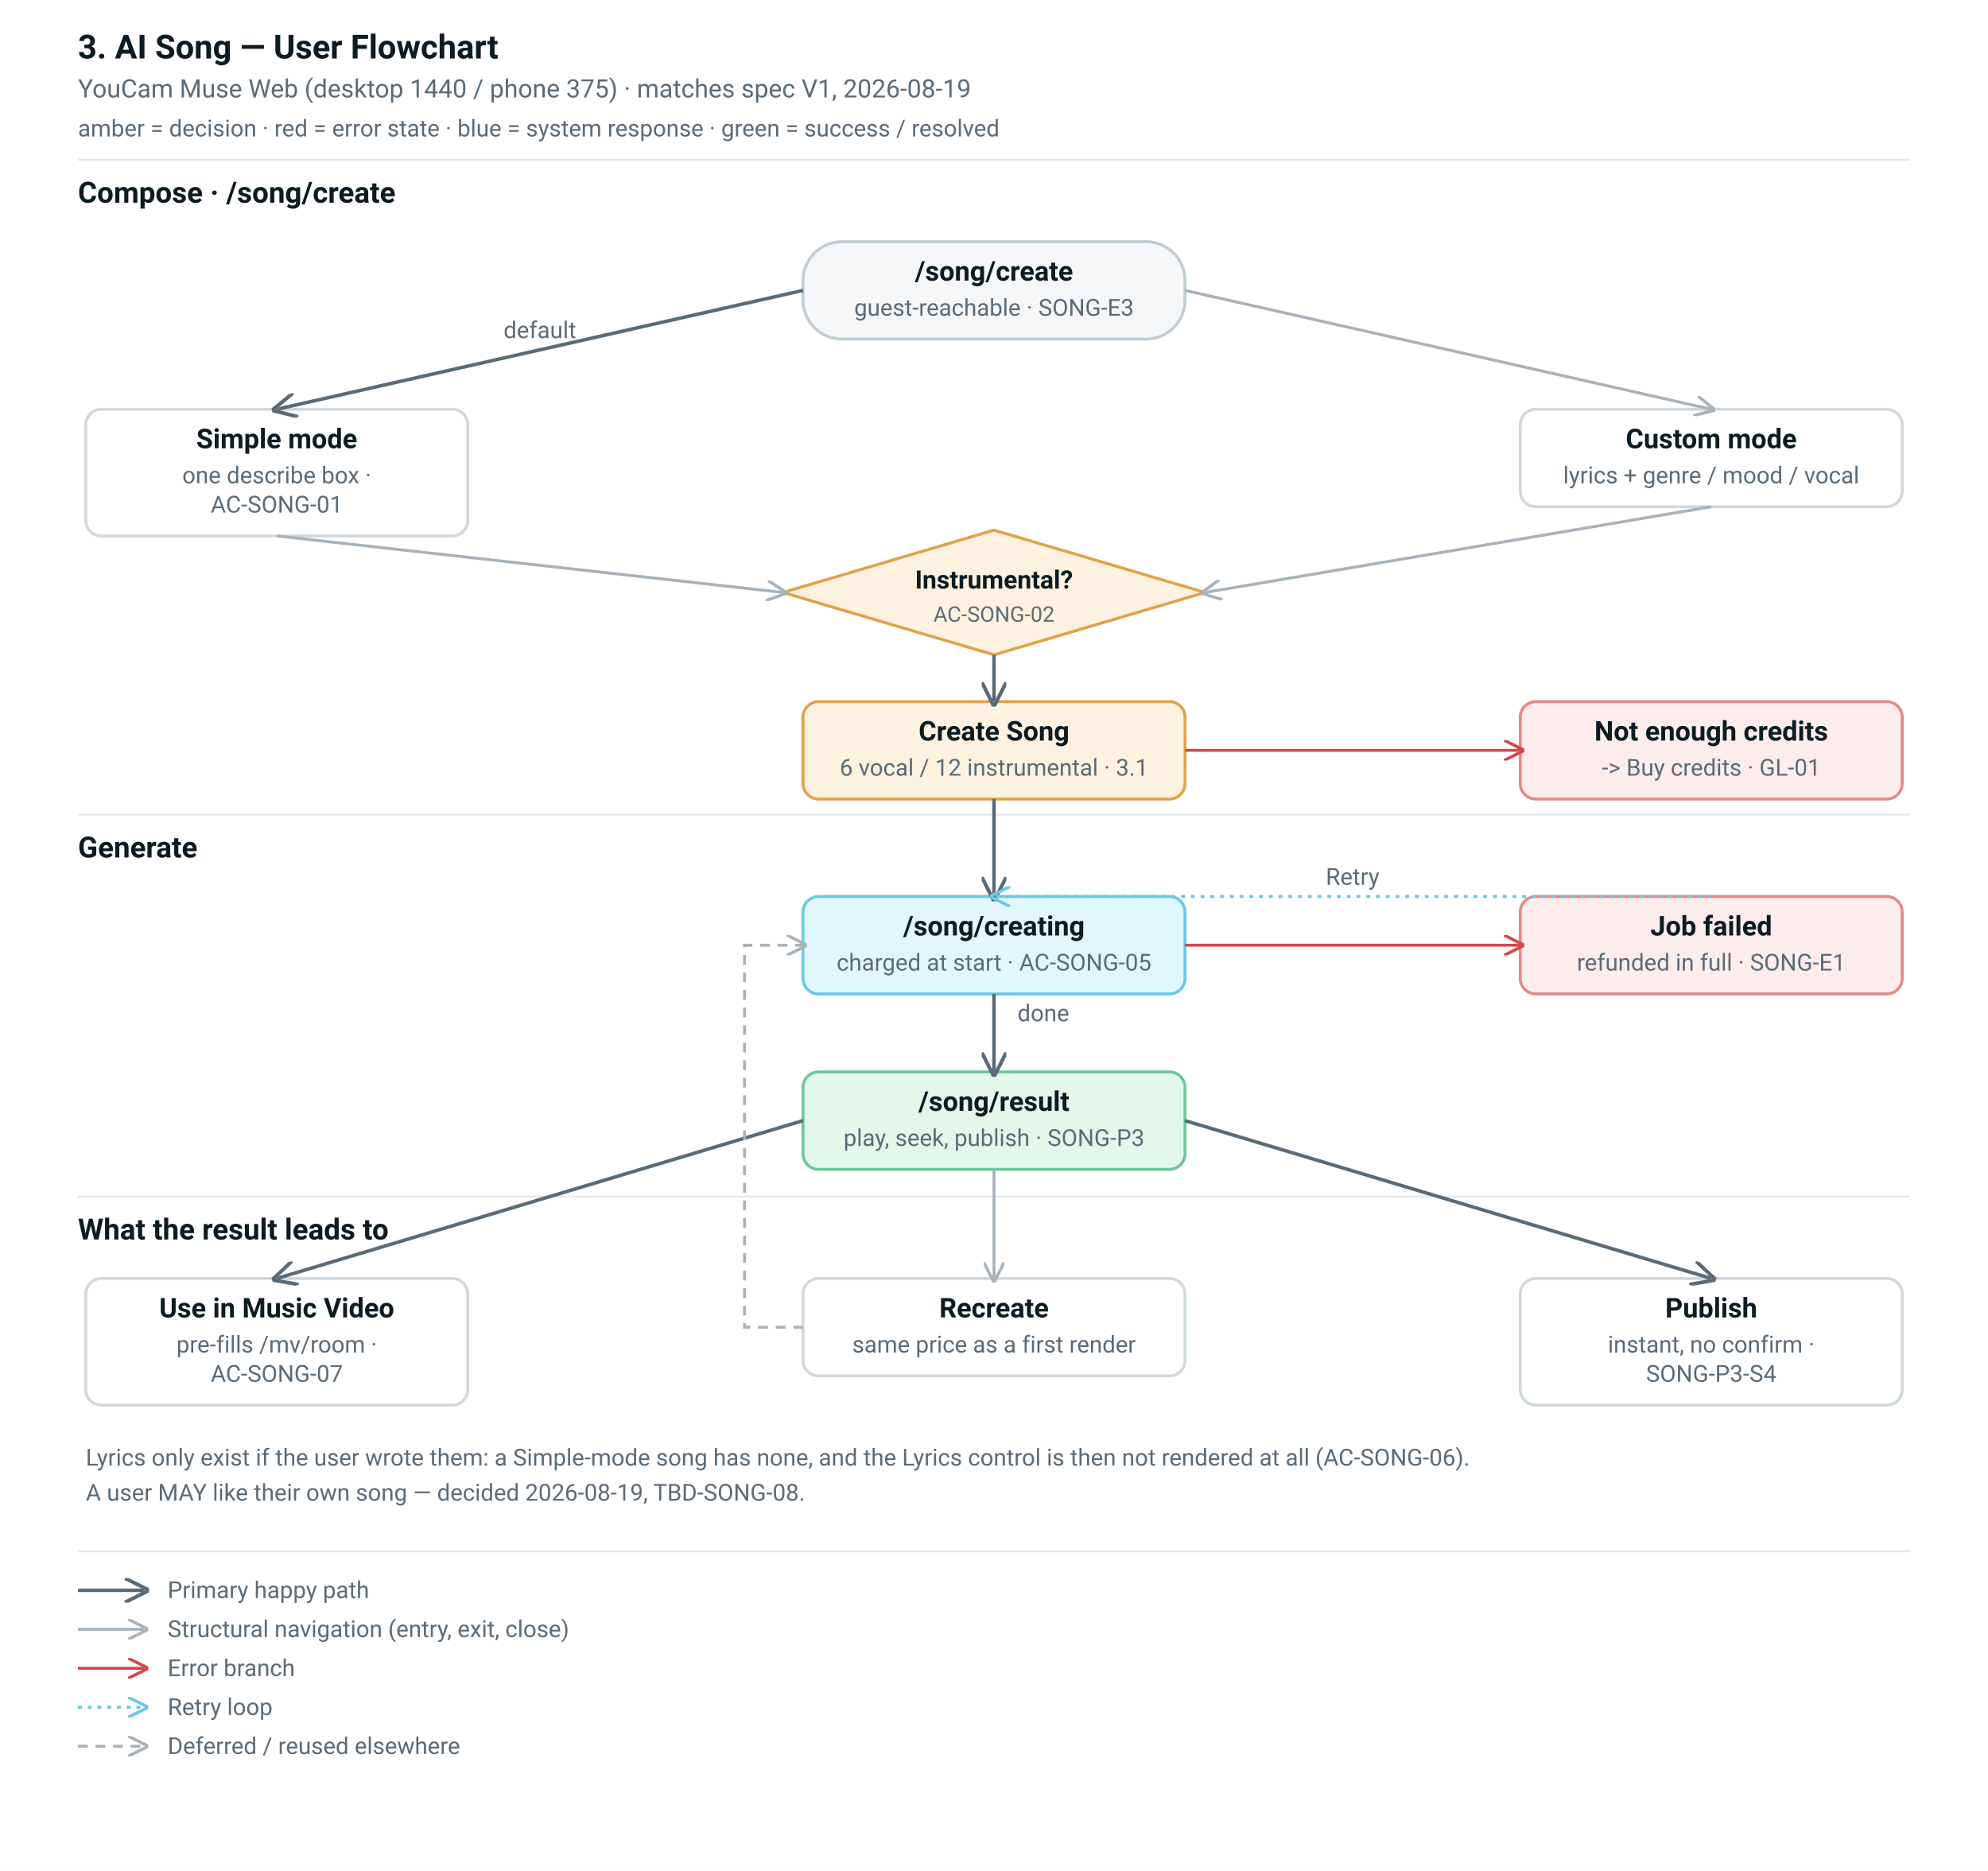
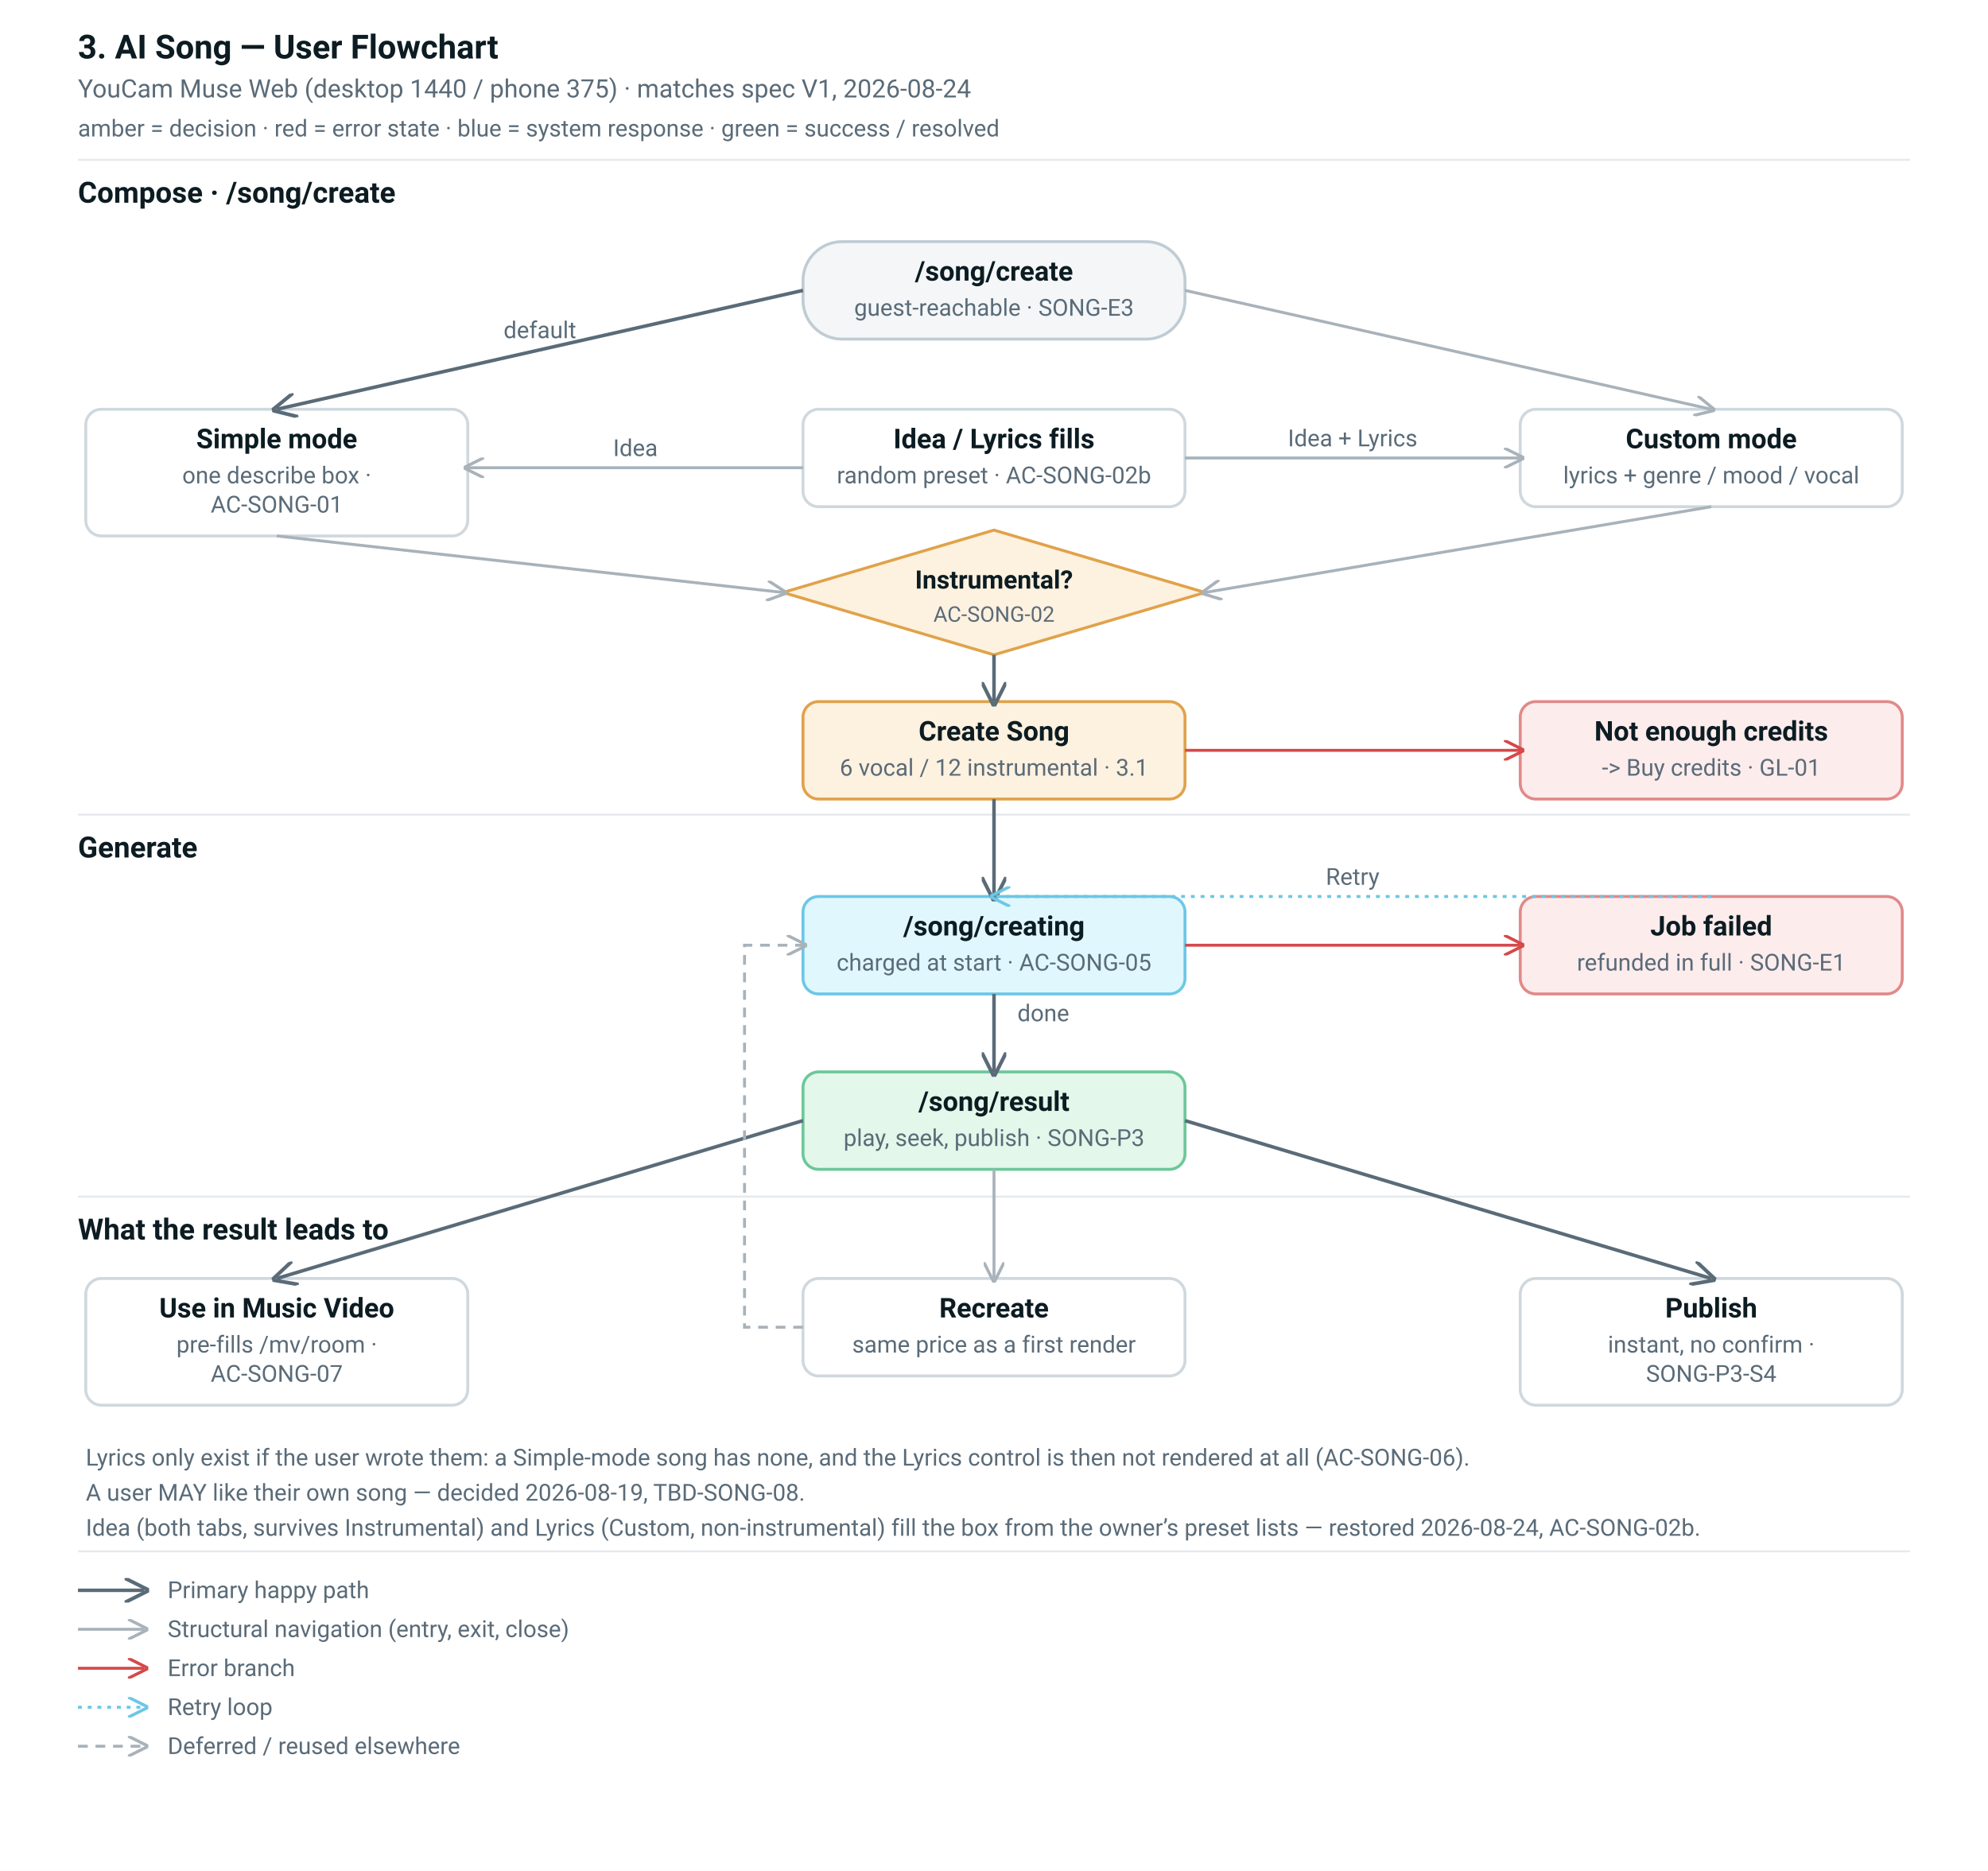
<svg xmlns="http://www.w3.org/2000/svg" width="1020" height="960" viewBox="0 0 1020 960" font-family="-apple-system,BlinkMacSystemFont,'Segoe UI',Roboto,sans-serif" role="img">
  <defs>
    <marker id="fc-primary" viewBox="0 0 10 10" refX="8" refY="5" markerWidth="7" markerHeight="7" orient="auto-start-reverse">
      <path d="M0 0 L10 5 L0 10" fill="none" stroke="#5a6b78" stroke-width="1.5" />
    </marker>
    <marker id="fc-error" viewBox="0 0 10 10" refX="8" refY="5" markerWidth="7" markerHeight="7" orient="auto-start-reverse">
      <path d="M0 0 L10 5 L0 10" fill="none" stroke="#d6484a" stroke-width="1.5" />
    </marker>
    <marker id="fc-structural" viewBox="0 0 10 10" refX="8" refY="5" markerWidth="7" markerHeight="7" orient="auto-start-reverse">
      <path d="M0 0 L10 5 L0 10" fill="none" stroke="#a8b2ba" stroke-width="1.5" />
    </marker>
    <marker id="fc-deferred" viewBox="0 0 10 10" refX="8" refY="5" markerWidth="7" markerHeight="7" orient="auto-start-reverse">
      <path d="M0 0 L10 5 L0 10" fill="none" stroke="#a8b2ba" stroke-width="1.5" />
    </marker>
    <marker id="fc-retry" viewBox="0 0 10 10" refX="8" refY="5" markerWidth="7" markerHeight="7" orient="auto-start-reverse">
      <path d="M0 0 L10 5 L0 10" fill="none" stroke="#6cc7e6" stroke-width="1.5" />
    </marker>
  </defs>
  <rect width="1020" height="960" fill="#ffffff" />
  <text x="40" y="30" font-size="17" font-weight="700" fill="#0c1c22">3. AI Song — User Flowchart</text>
-   <text x="40" y="50" font-size="13" fill="#5a6b78">YouCam Muse Web (desktop 1440 / phone 375) · matches spec V1, 2026-08-19</text>
+   <text x="40" y="50" font-size="13" fill="#5a6b78">YouCam Muse Web (desktop 1440 / phone 375) · matches spec V1, 2026-08-24</text>
  <text x="40" y="70" font-size="12" fill="#5a6b78">amber = decision · red = error state · blue = system response · green = success / resolved</text>
  <g transform="translate(0,80)">
    <line x1="40" y1="2" x2="980" y2="2" stroke="#e5e9ed" stroke-width="1" />
    <text x="40" y="24" font-size="15" font-weight="700" fill="#0c1c22">Compose  ·  /song/create</text>
    <rect x="412" y="44" width="196" height="50" rx="20" fill="#f4f6f8" stroke="#c0ccd3" stroke-width="1.5" />
    <text x="510" y="64" font-size="14" font-weight="700" fill="#0c1c22" text-anchor="middle">/song/create</text>
    <text x="510" y="82" font-size="12" fill="#5a6b78" text-anchor="middle">guest-reachable · SONG-E3</text>
    <rect x="44" y="130" width="196" height="65" rx="8" fill="#ffffff" stroke="#cfd8de" stroke-width="1.5" />
    <text x="142" y="150" font-size="14" font-weight="700" fill="#0c1c22" text-anchor="middle">Simple mode</text>
    <text x="142" y="168" font-size="12" fill="#5a6b78" text-anchor="middle">one describe box ·</text>
    <text x="142" y="183" font-size="12" fill="#5a6b78" text-anchor="middle">AC-SONG-01</text>
    <rect x="780" y="130" width="196" height="50" rx="8" fill="#ffffff" stroke="#cfd8de" stroke-width="1.5" />
    <text x="878" y="150" font-size="14" font-weight="700" fill="#0c1c22" text-anchor="middle">Custom mode</text>
    <text x="878" y="168" font-size="12" fill="#5a6b78" text-anchor="middle">lyrics + genre / mood / vocal</text>
    <line x1="412" y1="69" x2="142" y2="130" stroke="#5a6b78" stroke-width="1.8" marker-end="url(#fc-primary)" />
    <text x="277" y="93.5" font-size="12" fill="#5a6b78" text-anchor="middle">default</text>
    <line x1="608" y1="69" x2="878" y2="130" stroke="#a8b2ba" stroke-width="1.5" marker-end="url(#fc-structural)" />
+     <rect x="412" y="130" width="196" height="50" rx="8" fill="#ffffff" stroke="#cfd8de" stroke-width="1.5" />
+     <text x="510" y="150" font-size="14" font-weight="700" fill="#0c1c22" text-anchor="middle">Idea / Lyrics fills</text>
+     <text x="510" y="168" font-size="12" fill="#5a6b78" text-anchor="middle">random preset · AC-SONG-02b</text>
+     <line x1="412" y1="160" x2="240" y2="160" stroke="#a8b2ba" stroke-width="1.5" marker-end="url(#fc-structural)" />
+     <text x="326" y="154" font-size="12" fill="#5a6b78" text-anchor="middle">Idea</text>
+     <line x1="608" y1="155" x2="780" y2="155" stroke="#a8b2ba" stroke-width="1.5" marker-end="url(#fc-structural)" />
+     <text x="694" y="149" font-size="12" fill="#5a6b78" text-anchor="middle">Idea + Lyrics</text>
    <polygon points="510,192 618.267,224 510,256 401.733,224" fill="#fdf1df" stroke="#e0a24a" stroke-width="1.5" />
    <text x="510" y="222" font-size="13" font-weight="700" fill="#0c1c22" text-anchor="middle">Instrumental?</text>
    <text x="510" y="239" font-size="11" fill="#5a6b78" text-anchor="middle">AC-SONG-02</text>
    <line x1="142" y1="195" x2="401.733" y2="224" stroke="#a8b2ba" stroke-width="1.5" marker-end="url(#fc-structural)" />
    <line x1="878" y1="180" x2="618.267" y2="224" stroke="#a8b2ba" stroke-width="1.5" marker-end="url(#fc-structural)" />
    <rect x="412" y="280" width="196" height="50" rx="8" fill="#fdf1df" stroke="#e0a24a" stroke-width="1.5" />
    <text x="510" y="300" font-size="14" font-weight="700" fill="#0c1c22" text-anchor="middle">Create Song</text>
    <text x="510" y="318" font-size="12" fill="#5a6b78" text-anchor="middle">6 vocal / 12 instrumental · 3.1</text>
    <line x1="510" y1="256" x2="510" y2="280" stroke="#5a6b78" stroke-width="1.8" marker-end="url(#fc-primary)" />
    <rect x="780" y="280" width="196" height="50" rx="8" fill="#fdecec" stroke="#e08a8a" stroke-width="1.5" />
    <text x="878" y="300" font-size="14" font-weight="700" fill="#0c1c22" text-anchor="middle">Not enough credits</text>
    <text x="878" y="318" font-size="12" fill="#5a6b78" text-anchor="middle">-&gt; Buy credits · GL-01</text>
    <line x1="608" y1="305" x2="780" y2="305" stroke="#d6484a" stroke-width="1.5" marker-end="url(#fc-error)" />
    <line x1="40" y1="338" x2="980" y2="338" stroke="#e5e9ed" stroke-width="1" />
    <text x="40" y="360" font-size="15" font-weight="700" fill="#0c1c22">Generate</text>
    <rect x="412" y="380" width="196" height="50" rx="8" fill="#e0f7fd" stroke="#6cc7e6" stroke-width="1.5" />
    <text x="510" y="400" font-size="14" font-weight="700" fill="#0c1c22" text-anchor="middle">/song/creating</text>
    <text x="510" y="418" font-size="12" fill="#5a6b78" text-anchor="middle">charged at start · AC-SONG-05</text>
    <line x1="510" y1="330" x2="510" y2="380" stroke="#5a6b78" stroke-width="1.8" marker-end="url(#fc-primary)" />
    <rect x="780" y="380" width="196" height="50" rx="8" fill="#fdecec" stroke="#e08a8a" stroke-width="1.5" />
    <text x="878" y="400" font-size="14" font-weight="700" fill="#0c1c22" text-anchor="middle">Job failed</text>
    <text x="878" y="418" font-size="12" fill="#5a6b78" text-anchor="middle">refunded in full · SONG-E1</text>
    <line x1="608" y1="405" x2="780" y2="405" stroke="#d6484a" stroke-width="1.5" marker-end="url(#fc-error)" />
    <line x1="878" y1="380" x2="510" y2="380" stroke="#6cc7e6" stroke-width="1.5" stroke-dasharray="2 3" marker-end="url(#fc-retry)" />
    <text x="694" y="374" font-size="12" fill="#5a6b78" text-anchor="middle">Retry</text>
    <rect x="412" y="470" width="196" height="50" rx="8" fill="#e3f7ea" stroke="#6cc79a" stroke-width="1.5" />
    <text x="510" y="490" font-size="14" font-weight="700" fill="#0c1c22" text-anchor="middle">/song/result</text>
    <text x="510" y="508" font-size="12" fill="#5a6b78" text-anchor="middle">play, seek, publish · SONG-P3</text>
    <line x1="510" y1="430" x2="510" y2="470" stroke="#5a6b78" stroke-width="1.8" marker-end="url(#fc-primary)" />
    <text x="522" y="444" font-size="12" fill="#5a6b78" text-anchor="start">done</text>
    <line x1="40" y1="534" x2="980" y2="534" stroke="#e5e9ed" stroke-width="1" />
    <text x="40" y="556" font-size="15" font-weight="700" fill="#0c1c22">What the result leads to</text>
    <rect x="44" y="576" width="196" height="65" rx="8" fill="#ffffff" stroke="#cfd8de" stroke-width="1.5" />
    <text x="142" y="596" font-size="14" font-weight="700" fill="#0c1c22" text-anchor="middle">Use in Music Video</text>
    <text x="142" y="614" font-size="12" fill="#5a6b78" text-anchor="middle">pre-fills /mv/room ·</text>
    <text x="142" y="629" font-size="12" fill="#5a6b78" text-anchor="middle">AC-SONG-07</text>
    <rect x="412" y="576" width="196" height="50" rx="8" fill="#ffffff" stroke="#cfd8de" stroke-width="1.5" />
    <text x="510" y="596" font-size="14" font-weight="700" fill="#0c1c22" text-anchor="middle">Recreate</text>
    <text x="510" y="614" font-size="12" fill="#5a6b78" text-anchor="middle">same price as a first render</text>
    <rect x="780" y="576" width="196" height="65" rx="8" fill="#ffffff" stroke="#cfd8de" stroke-width="1.5" />
    <text x="878" y="596" font-size="14" font-weight="700" fill="#0c1c22" text-anchor="middle">Publish</text>
    <text x="878" y="614" font-size="12" fill="#5a6b78" text-anchor="middle">instant, no confirm ·</text>
    <text x="878" y="629" font-size="12" fill="#5a6b78" text-anchor="middle">SONG-P3-S4</text>
    <line x1="412" y1="495" x2="142" y2="576" stroke="#5a6b78" stroke-width="1.8" marker-end="url(#fc-primary)" />
    <line x1="510" y1="520" x2="510" y2="576" stroke="#a8b2ba" stroke-width="1.5" marker-end="url(#fc-structural)" />
    <line x1="608" y1="495" x2="878" y2="576" stroke="#5a6b78" stroke-width="1.8" marker-end="url(#fc-primary)" />
    <path d="M412 601 L382 601 L382 405 L412 405" fill="none" stroke="#a8b2ba" stroke-width="1.5" stroke-dasharray="5 4" marker-end="url(#fc-deferred)" />
    <text x="44" y="672" font-size="12" fill="#5a6b78">Lyrics only exist if the user wrote them: a Simple-mode song has none, and the Lyrics control is then not rendered at all (AC-SONG-06).</text>
    <text x="44" y="690" font-size="12" fill="#5a6b78">A user MAY like their own song — decided 2026-08-19, TBD-SONG-08.</text>
+     <text x="44" y="708" font-size="12" fill="#5a6b78">Idea (both tabs, survives Instrumental) and Lyrics (Custom, non-instrumental) fill the box from the owner’s preset lists — restored 2026-08-24, AC-SONG-02b.</text>
    <line x1="40" y1="716" x2="980" y2="716" stroke="#e5e9ed" stroke-width="1" />
    <line x1="40" y1="736" x2="74" y2="736" stroke="#5a6b78" stroke-width="1.8" marker-end="url(#fc-primary)" />
    <text x="86" y="740" font-size="12" fill="#5a6b78">Primary happy path</text>
    <line x1="40" y1="756" x2="74" y2="756" stroke="#a8b2ba" stroke-width="1.5" marker-end="url(#fc-structural)" />
    <text x="86" y="760" font-size="12" fill="#5a6b78">Structural navigation (entry, exit, close)</text>
    <line x1="40" y1="776" x2="74" y2="776" stroke="#d6484a" stroke-width="1.5" marker-end="url(#fc-error)" />
    <text x="86" y="780" font-size="12" fill="#5a6b78">Error branch</text>
    <line x1="40" y1="796" x2="74" y2="796" stroke="#6cc7e6" stroke-width="1.5" stroke-dasharray="2 3" marker-end="url(#fc-retry)" />
    <text x="86" y="800" font-size="12" fill="#5a6b78">Retry loop</text>
    <line x1="40" y1="816" x2="74" y2="816" stroke="#a8b2ba" stroke-width="1.5" stroke-dasharray="5 4" marker-end="url(#fc-deferred)" />
    <text x="86" y="820" font-size="12" fill="#5a6b78">Deferred / reused elsewhere</text>
  </g>
</svg>
